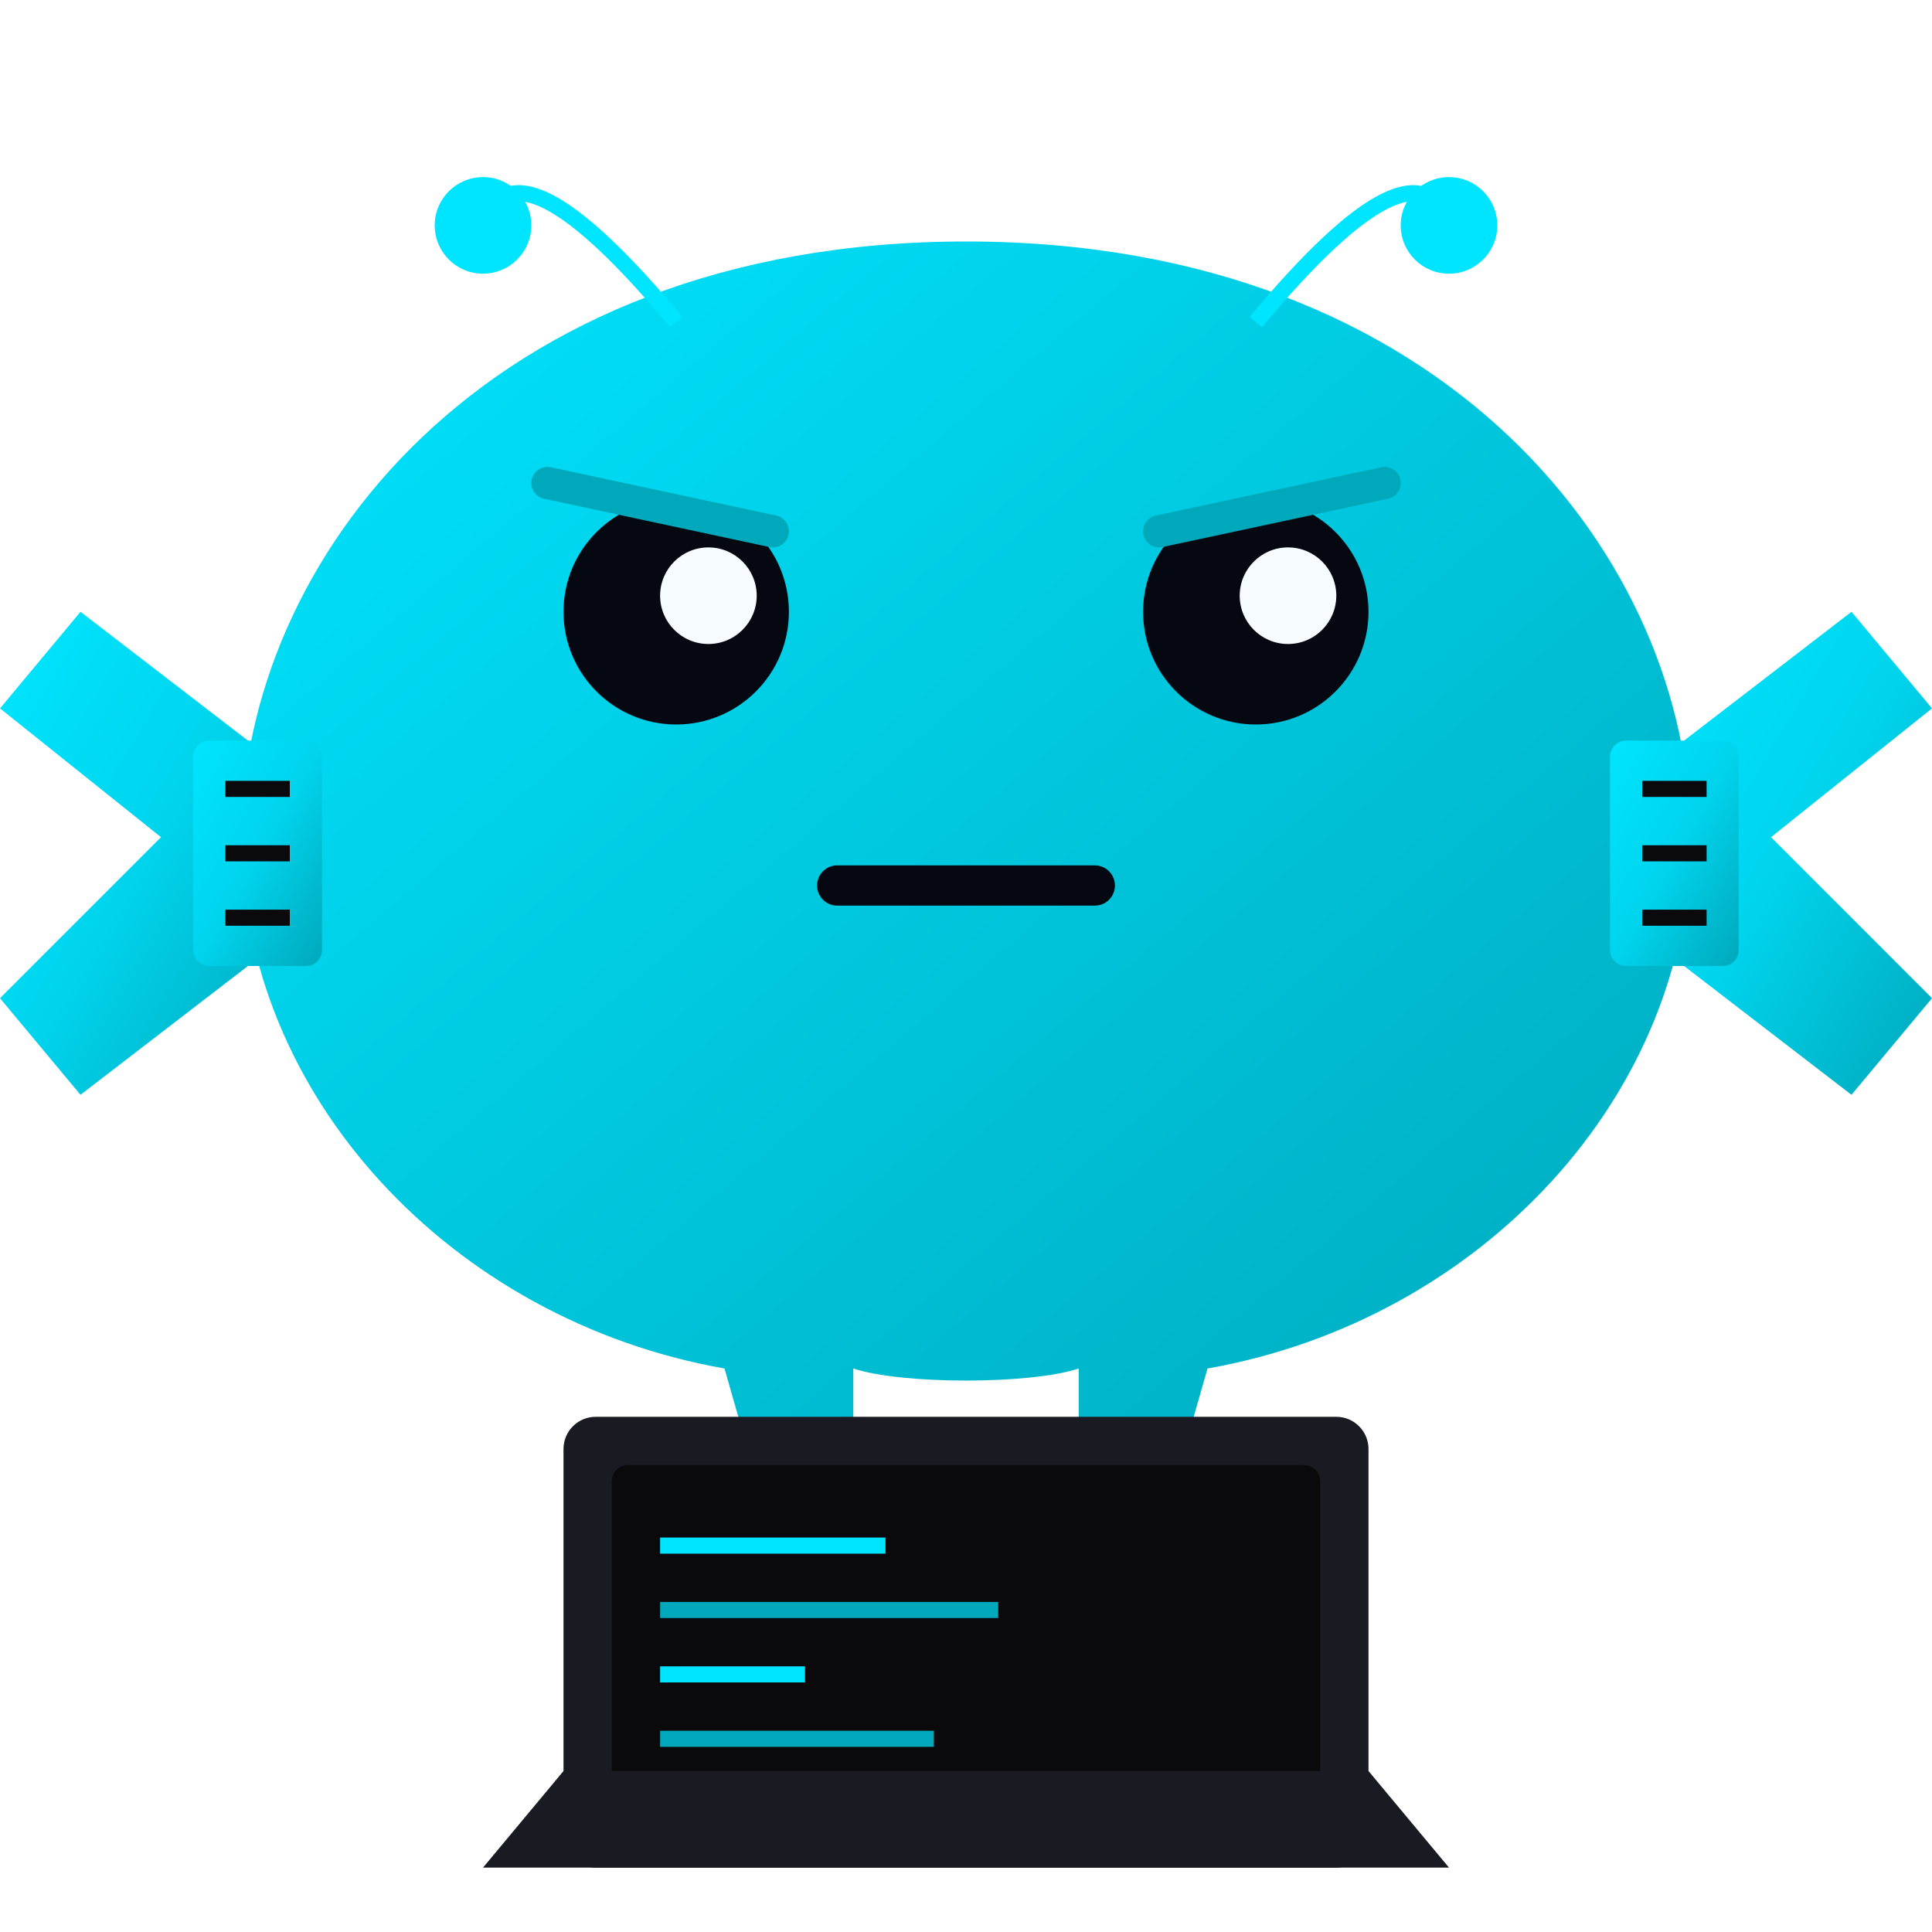
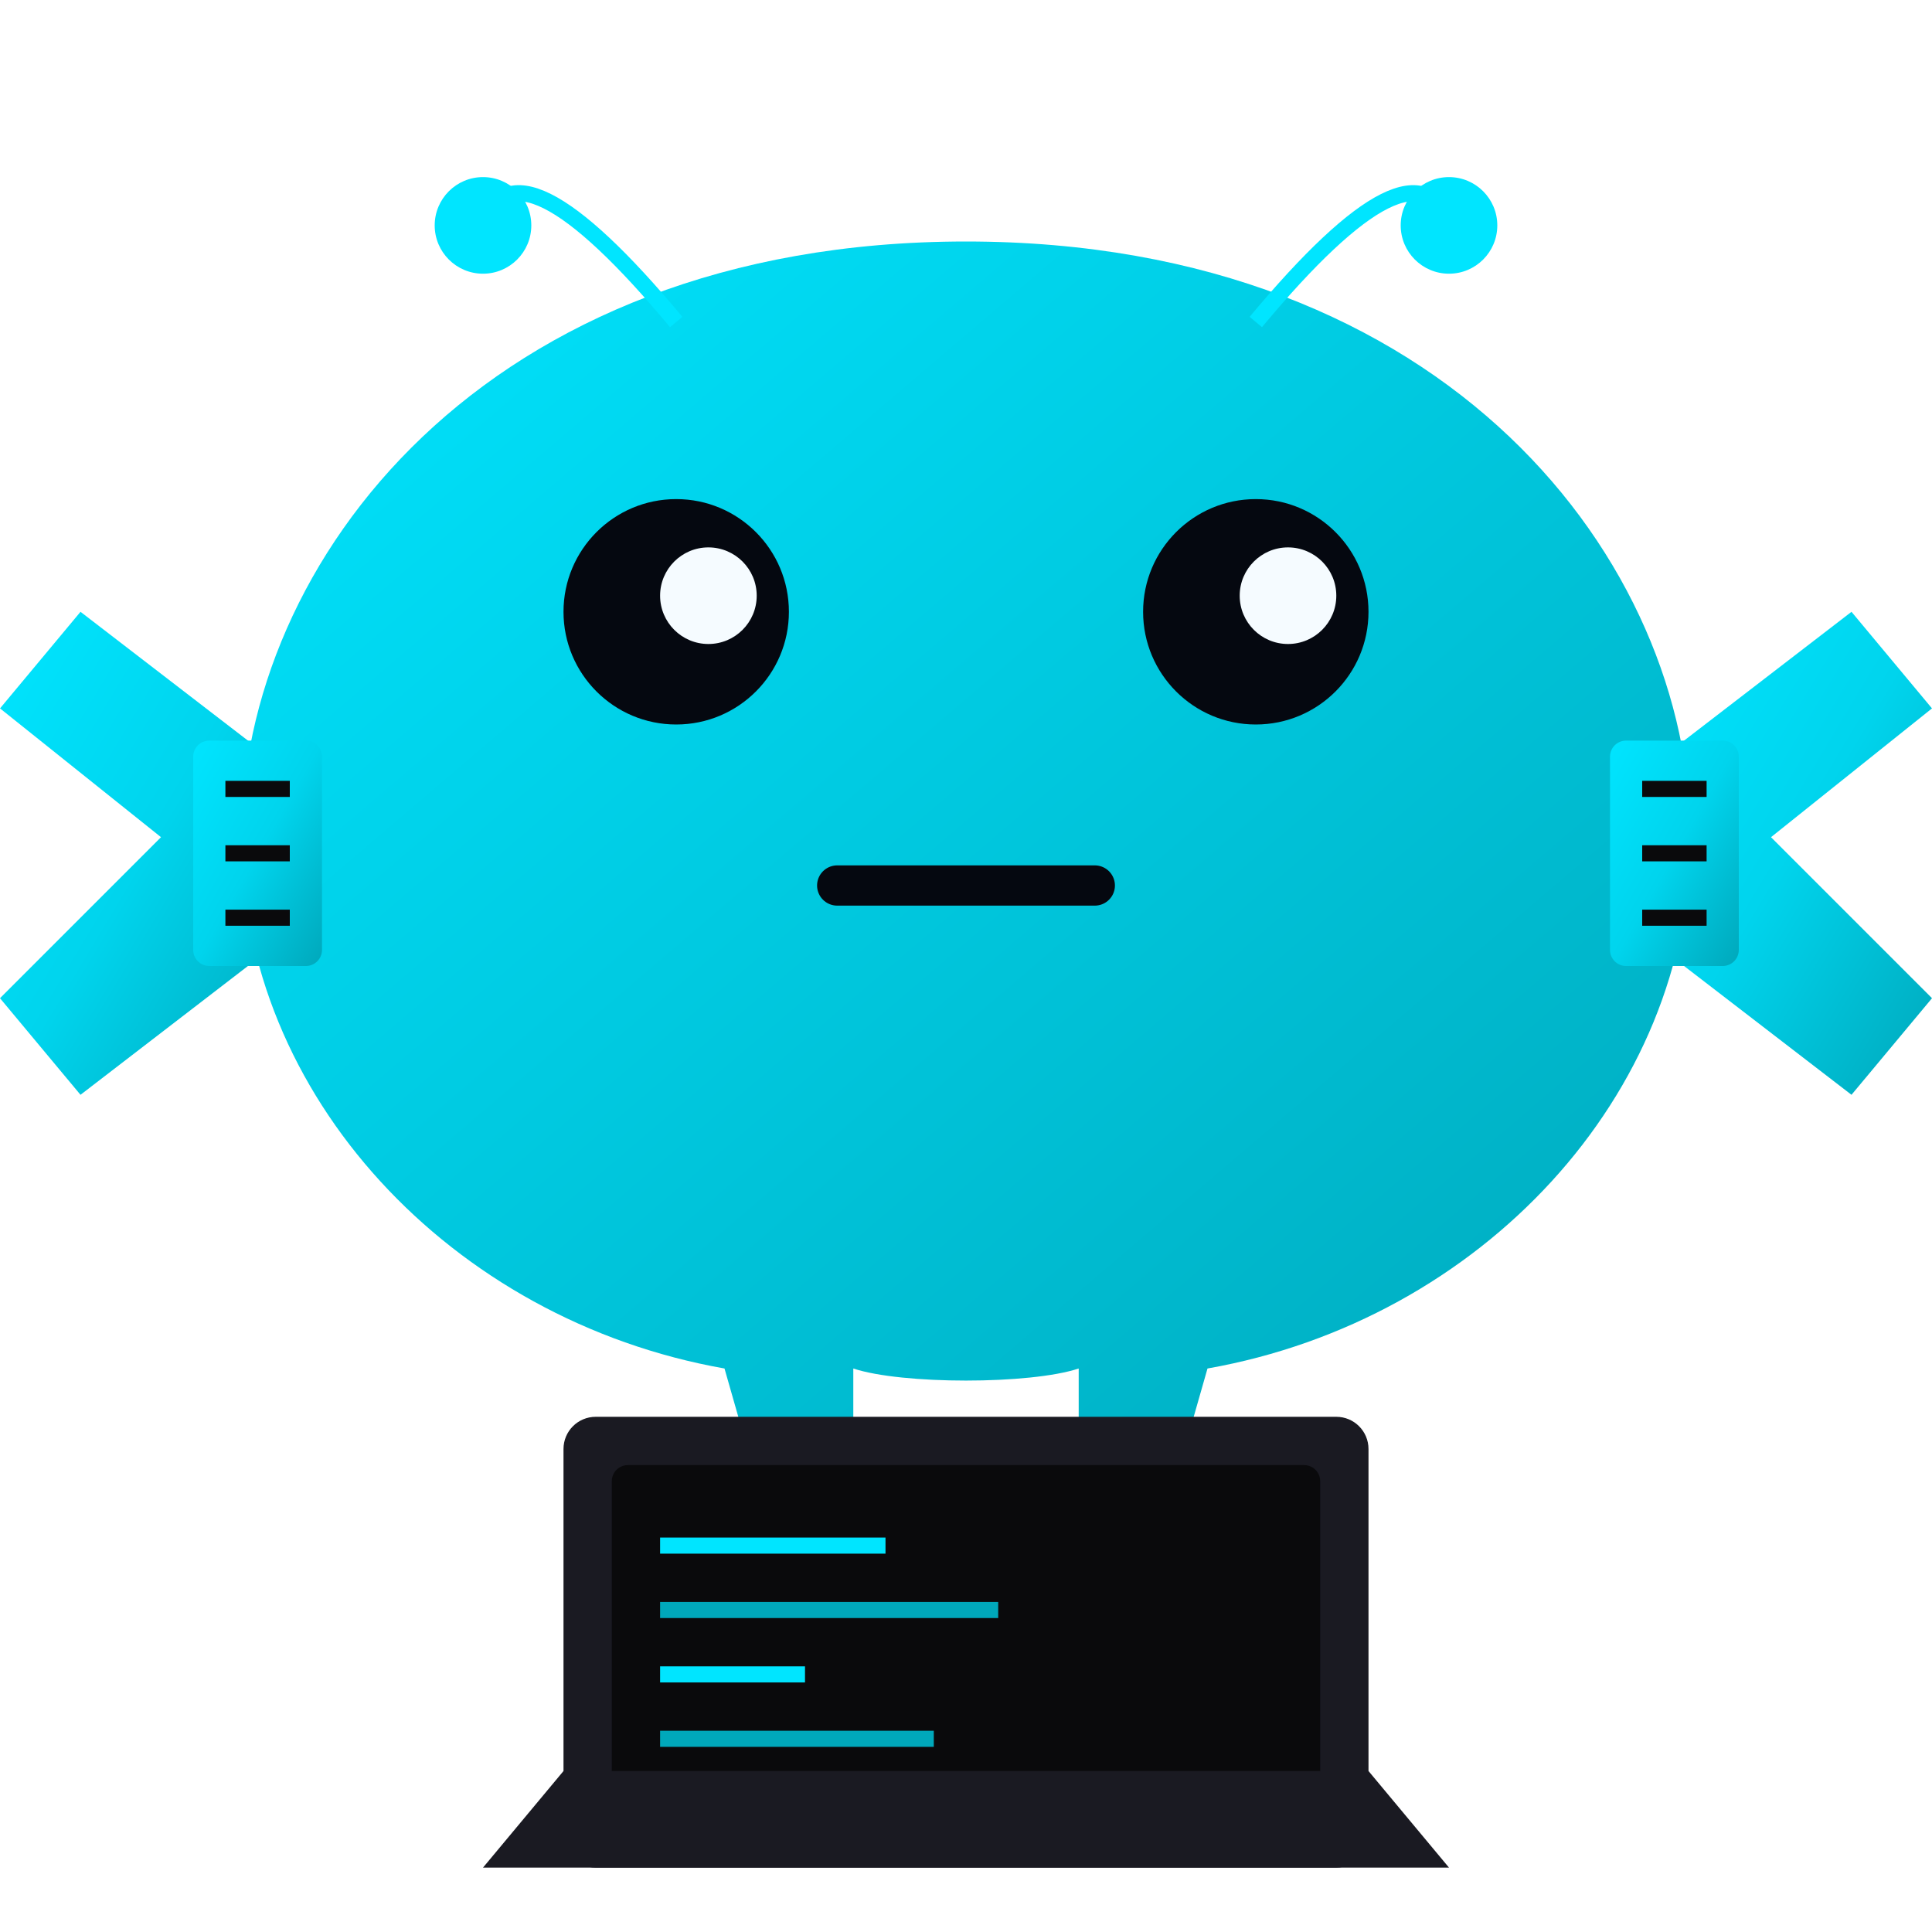
<svg xmlns="http://www.w3.org/2000/svg" viewBox="0 0 120 120" fill="none">
  <defs>
    <linearGradient id="claw-gradient" x1="0%" y1="0%" x2="100%" y2="100%">
      <stop offset="0%" stop-color="#00e5ff" />
      <stop offset="100%" stop-color="#00a8bb" />
    </linearGradient>
    <linearGradient id="claw-metal" x1="0%" y1="0%" x2="100%" y2="100%">
      <stop offset="0%" stop-color="#00e5ff" />
      <stop offset="50%" stop-color="#00d4ed" />
      <stop offset="100%" stop-color="#00a8bb" />
    </linearGradient>
  </defs>
  <path d="M60 15 C30 15 15 35 15 52 C15 68 28 82 45 85 L47 92 L53 92 L53 85 C56 86 64 86 67 85 L67 92 L73 92 L75 85 C92 82 105 68 105 52 C105 35 90 15 60 15Z" fill="url(#claw-gradient)" />
  <g>
    <path d="M18 48 L5 38 L0 44 L10 52 L0 62 L5 68 L18 58 Z" fill="url(#claw-metal)" />
    <rect x="12" y="46" width="8" height="14" rx="1" fill="url(#claw-metal)" />
    <line x1="14" y1="49" x2="18" y2="49" stroke="#0a0a0c" strokeWidth="1" />
    <line x1="14" y1="53" x2="18" y2="53" stroke="#0a0a0c" strokeWidth="1" />
    <line x1="14" y1="57" x2="18" y2="57" stroke="#0a0a0c" strokeWidth="1" />
  </g>
  <g>
    <path d="M102 48 L115 38 L120 44 L110 52 L120 62 L115 68 L102 58 Z" fill="url(#claw-metal)" />
    <rect x="100" y="46" width="8" height="14" rx="1" fill="url(#claw-metal)" />
    <line x1="102" y1="49" x2="106" y2="49" stroke="#0a0a0c" strokeWidth="1" />
    <line x1="102" y1="53" x2="106" y2="53" stroke="#0a0a0c" strokeWidth="1" />
    <line x1="102" y1="57" x2="106" y2="57" stroke="#0a0a0c" strokeWidth="1" />
  </g>
  <path d="M42 20 Q32 8 30 14" stroke="#00e5ff" strokeWidth="3" strokeLinecap="round" />
  <path d="M78 20 Q88 8 90 14" stroke="#00e5ff" strokeWidth="3" strokeLinecap="round" />
  <circle cx="30" cy="14" r="3" fill="#00e5ff" />
  <circle cx="90" cy="14" r="3" fill="#00e5ff" />
  <circle cx="42" cy="38" r="7" fill="#050810" />
  <circle cx="78" cy="38" r="7" fill="#050810" />
  <circle cx="44" cy="37" r="3" fill="#f5fbff" />
  <circle cx="80" cy="37" r="3" fill="#f5fbff" />
-   <path d="M34 30 L48 33" stroke="#00a8bb" stroke-width="2" stroke-linecap="round" />
-   <path d="M86 30 L72 33" stroke="#00a8bb" stroke-width="2" stroke-linecap="round" />
  <line x1="52" y1="55" x2="68" y2="55" stroke="#050810" stroke-width="2.5" stroke-linecap="round" />
  <g>
    <rect x="35" y="88" width="50" height="28" rx="2" fill="#1a1a22" />
    <rect x="38" y="91" width="44" height="22" rx="1" fill="#0a0a0c" />
    <line x1="41" y1="96" x2="55" y2="96" stroke="#00e5ff" strokeWidth="1.5" />
    <line x1="41" y1="100" x2="62" y2="100" stroke="#00a8bb" strokeWidth="1.5" />
    <line x1="41" y1="104" x2="50" y2="104" stroke="#00e5ff" strokeWidth="1.5" />
    <line x1="41" y1="108" x2="58" y2="108" stroke="#00a8bb" strokeWidth="1.5" />
    <path d="M30 116 L35 110 L85 110 L90 116 Z" fill="#1a1a22" />
  </g>
</svg>
